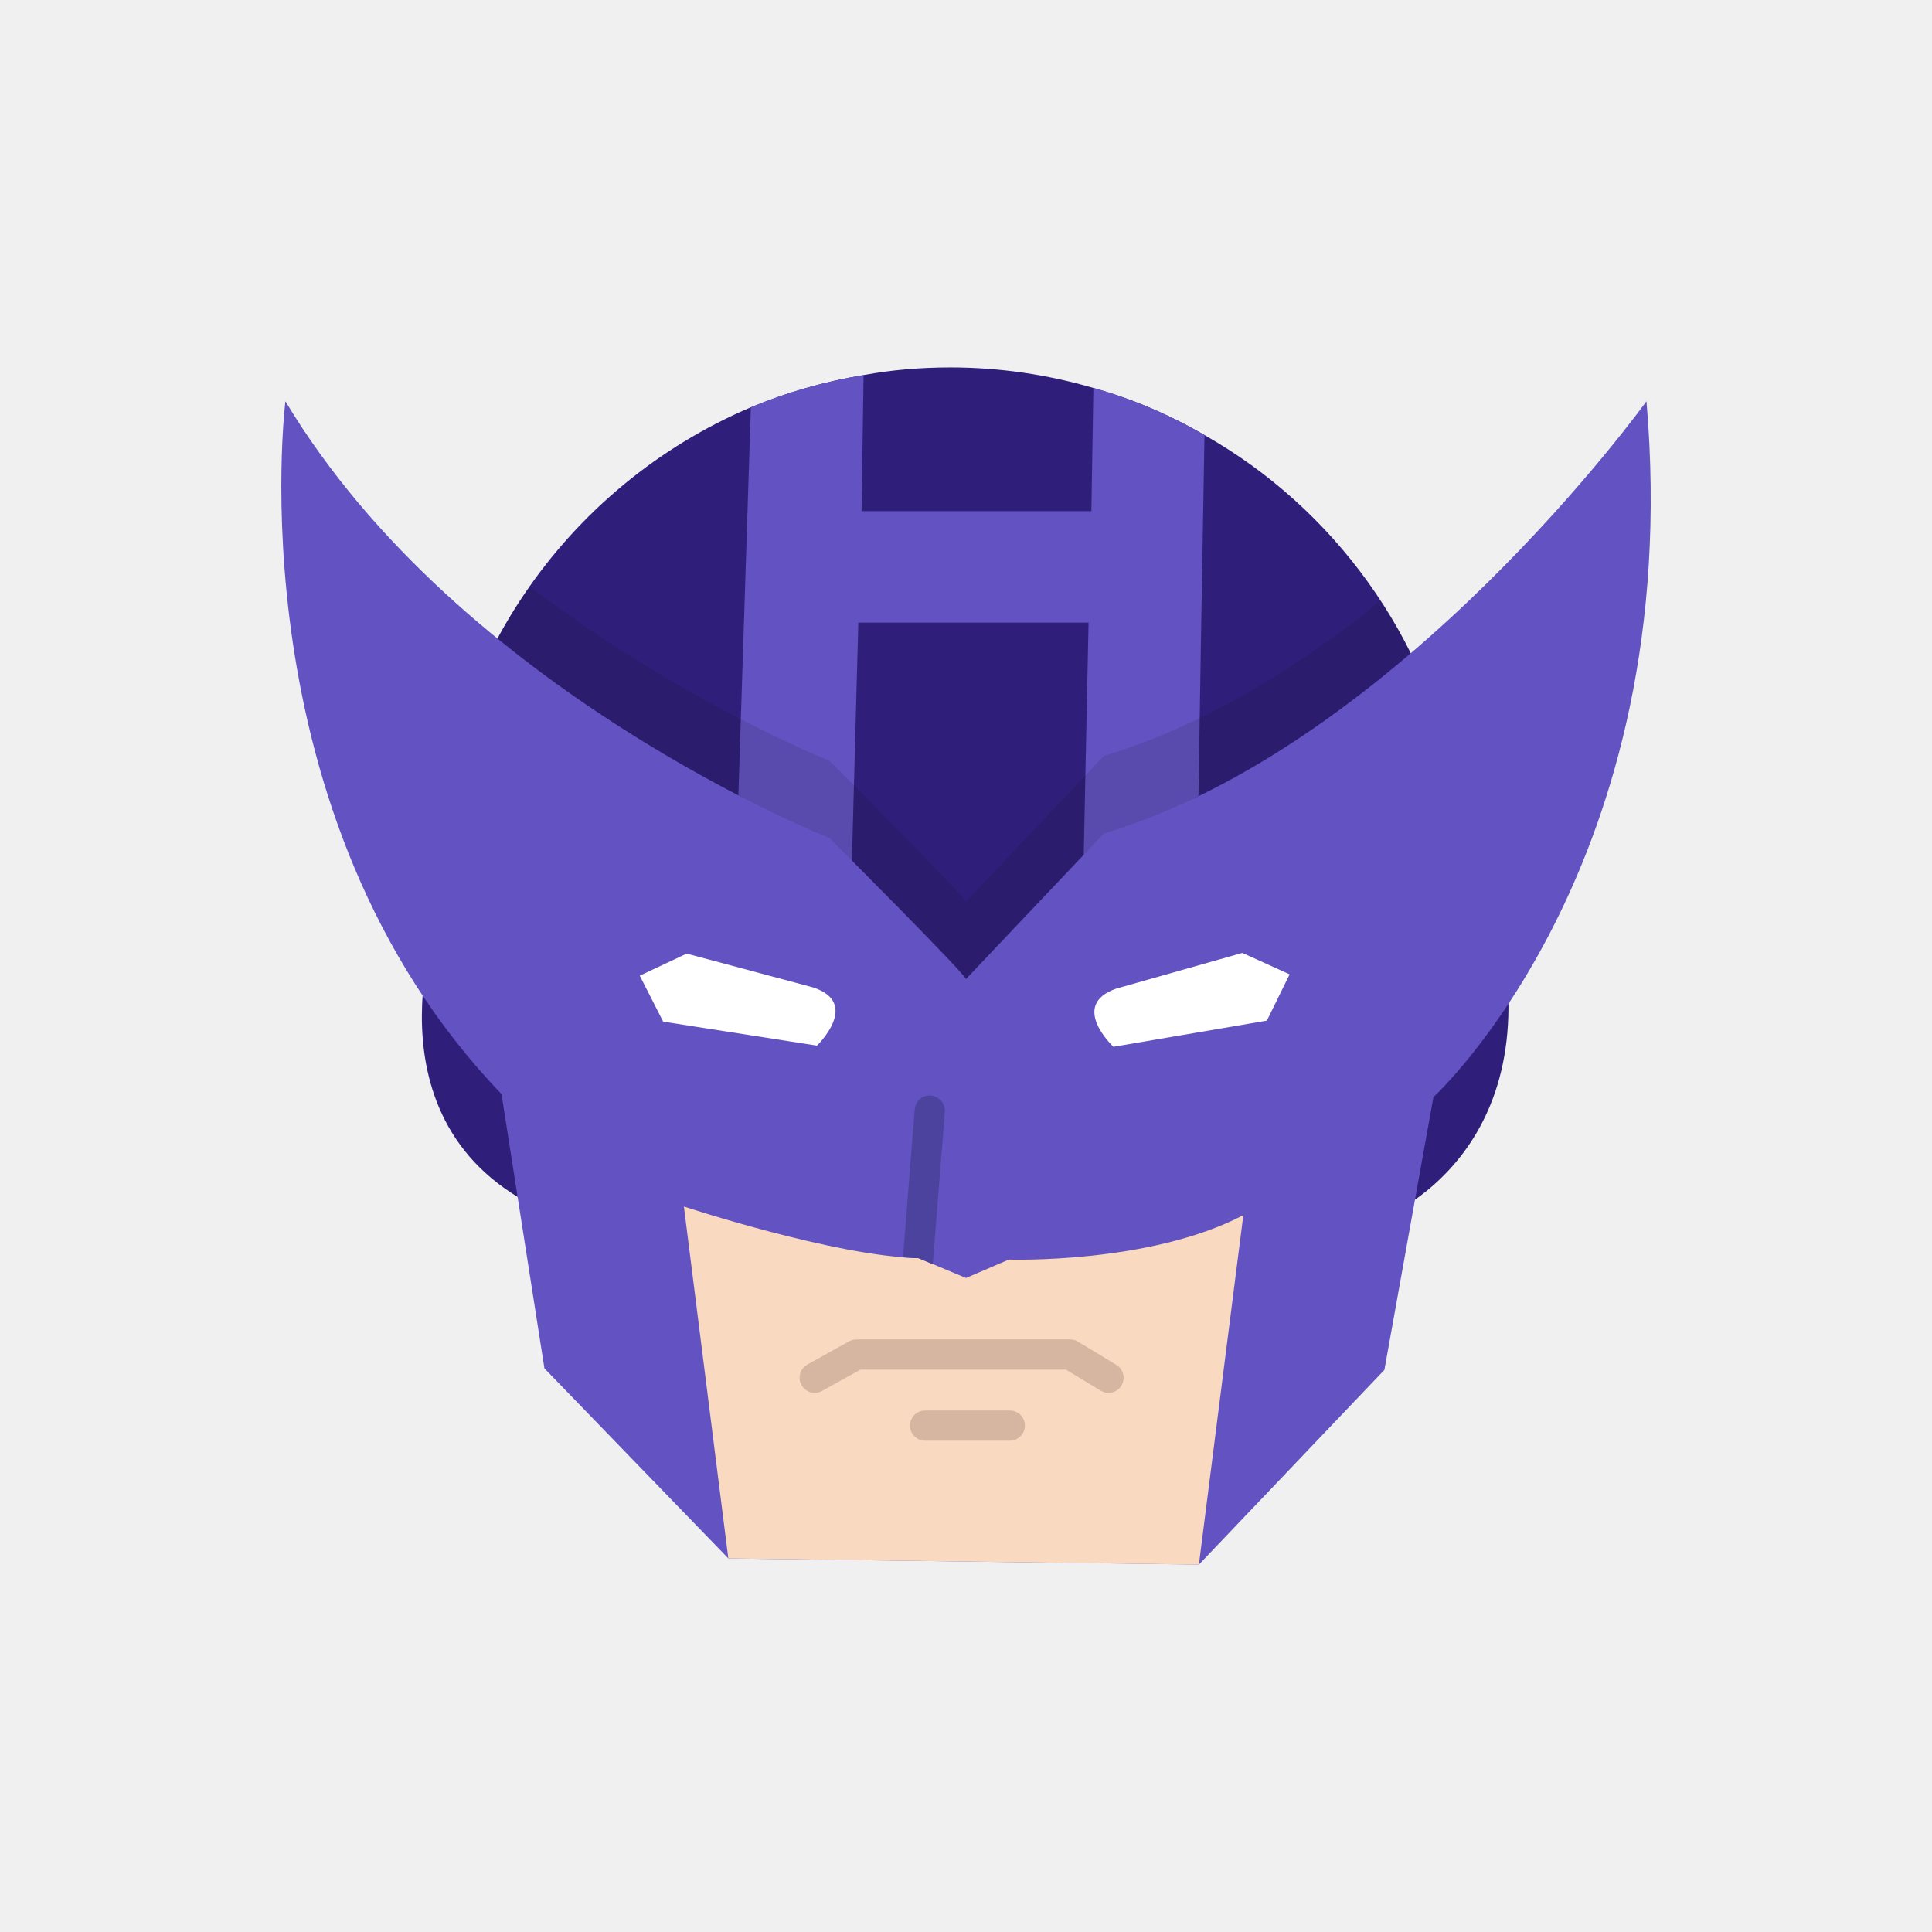
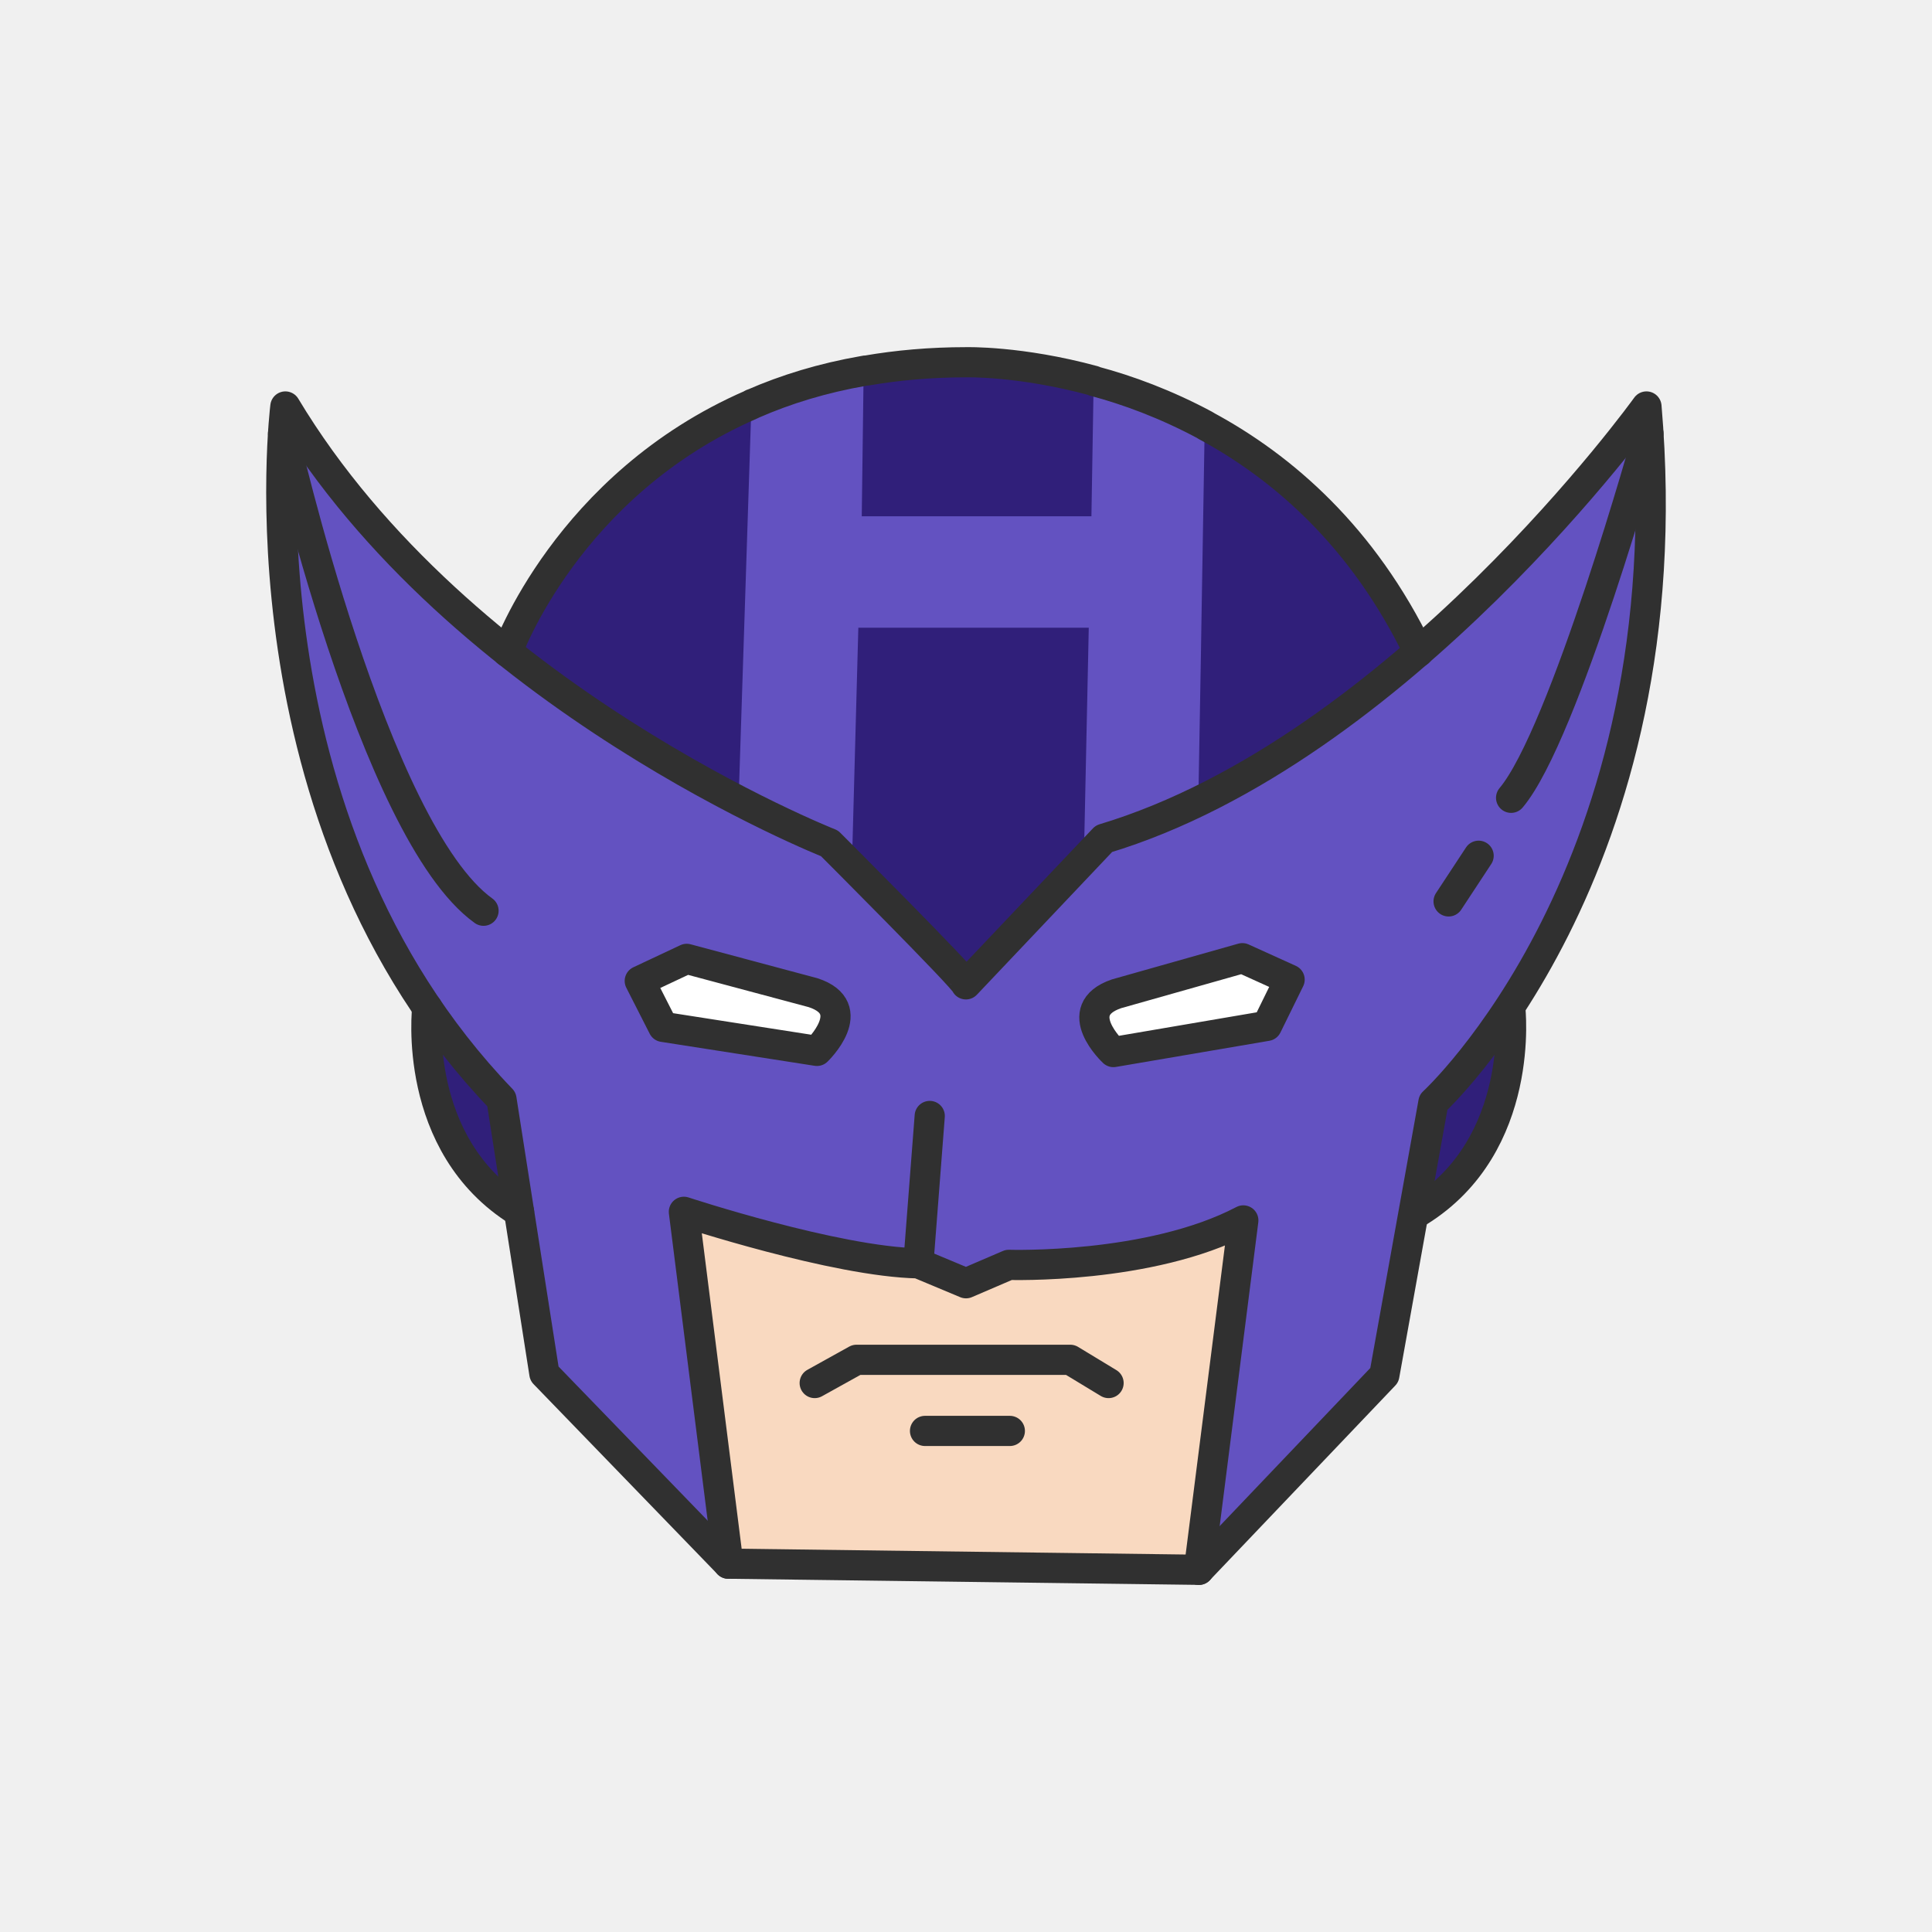
<svg xmlns="http://www.w3.org/2000/svg" style="enable-background:new 0 0 48 48;" version="1.1" viewBox="0 0 48 48" xml:space="preserve">
  <g id="Icons">
    <g>
-       <path d="M34.335,30.269c0,0-0.45,0.06-1.21,0.14c-2.34,2.61-5.72,4.27-9.51,4.27    c-3.84,0-7.28-1.71-9.63-4.4c0-0.01-0.01-0.01-0.02-0.01c-5.11-1.92-3.09-7.47-3.09-7.47l0.02-0.01    c-0.02-0.29-0.05-0.59-0.05-0.89c0-5.29,3.22-9.83,7.81-11.78c0.89-0.37,1.83-0.64,2.8-0.8c0.7-0.13,1.42-0.19,2.16-0.19    c1.23,0,2.42,0.18,3.55,0.51c0.97,0.27,1.9,0.67,2.76,1.17c3.21,1.82,5.55,5.01,6.24,8.77c0.36,0.79,0.71,1.83,1.04,3.22    C38.575,28.669,34.335,30.269,34.335,30.269z" style="fill:#301F7A;" />
-       <path d="M29.925,10.809l-0.08,4.66l-0.01,0.58l-0.06,3.73l-2.85,1.46l0.12-5.77h-5.72l-0.16,5.92    l-2.77-1.6l-0.05-0.03l0.31-9.64c0.89-0.37,1.83-0.64,2.8-0.8l-0.05,3.38h5.71l0.05-3.06    C28.135,9.909,29.065,10.309,29.925,10.809z" style="fill:#6352C1;" />
-       <path d="M19.327,22.074c0,0-2.911-2.905-6.961-6.215c0.24-0.45,0.5-0.88,0.8-1.29    c3.79,2.89,7.44,4.33,7.44,4.33s3.39,3.39,3.39,3.5l3.43-3.62c2.5-0.75,4.85-2.22,6.87-3.85c0.28,0.41,0.53,0.85,0.75,1.3    c-2.18,1.87-3.563,5.133-6.373,5.983l-4.732,4.338C23.941,26.429,19.327,22.074,19.327,22.074z" style="opacity:0.1;" />
+       <path d="M37.203,22.926c-0.324-1.389-0.68-2.426-1.033-3.215    c-1.094-5.943-6.291-10.449-12.551-10.449c-7.054,0-12.772,5.718-12.772,12.772    c0,0.3,0.024,0.594,0.045,0.889l-0.012,0.003c0,0-2.022,5.558,3.088,7.474    c0.007,0.003,0.015,0.005,0.022,0.007c2.342,2.69,5.782,4.399,9.629,4.399    c3.783,0,7.171-1.654,9.509-4.267c0.759-0.083,1.21-0.139,1.21-0.139S38.574,28.796,37.203,22.926z    " style="fill:#301F7A;" />
+       <path d="M23.998,24.456c0-0.114-3.389-3.503-3.389-3.503S11.431,17.335,7.09,10.099    c0,0-1.295,10.282,5.369,17.212l1.066,6.816l4.57,4.722l11.691,0.152l4.608-4.836l1.219-6.778    c0,0,6.283-5.75,5.293-17.288c0,0-6.131,8.53-13.48,10.739L23.998,24.456z" style="fill:#6352C1;" />
+       <path d="M26.928,21.368l0.122-5.772H21.325l-0.16,5.922L18.397,19.922l-0.047-0.028    l0.319-9.845c0.009-0.009,0.019-0.019,0.038-0.019c0.816-0.357,1.727-0.638,2.75-0.816    l-0.047,3.613h5.706l0.056-3.369c0,0,0,0,0.009,0.009c0.845,0.225,1.783,0.572,2.75,1.089    l-0.084,5.04l-0.009,0.582l-0.066,3.735L26.928,21.368z" style="fill:#6352C1;" />
+       <path d="M18.095,38.85l-1.104-8.743c0,0,3.77,1.242,5.826,1.28l1.183,0.495    l1.064-0.457c0,0,3.503,0.114,5.826-1.104l-1.104,8.682" style="fill:#F9D9C0;" />
+       <path d="    M23.998,24.456c0-0.114-3.389-3.503-3.389-3.503S11.431,17.335,7.09,10.099    c0,0-1.295,10.282,5.369,17.212l1.066,6.816l4.57,4.722l11.691,0.152l4.608-4.836l1.219-6.778    c0,0,6.283-5.75,5.293-17.288c0,0-6.131,8.53-13.48,10.739L23.998,24.456z" style="fill:none;stroke:#303030;stroke-width:0.75;stroke-linecap:round;stroke-linejoin:round;stroke-miterlimit:10;" />
+       <path d="    M12.606,16.197c0,0,1.483-4.158,6.063-6.147c0.009-0.009,0.019-0.019,0.038-0.019    c0.816-0.357,1.727-0.638,2.75-0.816c0.028-0.009,0.047-0.009,0.075-0.009    c0.76-0.131,1.586-0.206,2.468-0.206c0,0,1.342-0.038,3.172,0.46c0,0,0,0,0.009,0.009    c0.845,0.225,1.783,0.572,2.75,1.089c0.009,0,0.019,0.009,0.028,0.019    c1.915,1.032,3.904,2.759,5.284,5.612v0.009" style="fill:none;stroke:#303030;stroke-width:0.75;stroke-linecap:round;stroke-linejoin:round;stroke-miterlimit:10;" />
+       <path d="    M10.615,25.036c0,0-0.404,3.41,2.281,5.07" style="fill:none;stroke:#303030;stroke-width:0.75;stroke-linecap:round;stroke-linejoin:round;stroke-miterlimit:10;" />
+       <path d="    M37.521,25.036c0,0,0.404,3.41-2.281,5.07" style="fill:none;stroke:#303030;stroke-width:0.75;stroke-linecap:round;stroke-linejoin:round;stroke-miterlimit:10;" />
+       <path d="    M18.095,38.85l-1.104-8.743c0,0,3.77,1.242,5.826,1.28l1.183,0.495l1.064-0.457    c0,0,3.503,0.114,5.826-1.104l-1.104,8.682" style="fill:none;stroke:#303030;stroke-width:0.75;stroke-linecap:round;stroke-linejoin:round;stroke-miterlimit:10;" />
+       <path d="M27.663,26.138c0,0-1.114-1.039,0.075-1.447l3.128-0.885l1.174,0.532    l-0.565,1.15L27.663,26.138z" style="fill:#FFFFFF;" />
+       <path d="M20.297,26.109c0,0,1.099-1.055-0.096-1.446l-3.14-0.84l-1.166,0.548    l0.581,1.142L20.297,26.109z" style="fill:#FFFFFF;" />
+       <path d="    M27.663,26.138c0,0-1.114-1.039,0.075-1.447l3.128-0.885l1.174,0.532l-0.565,1.15L27.663,26.138z" style="fill:none;stroke:#303030;stroke-width:0.75;stroke-linecap:round;stroke-linejoin:round;stroke-miterlimit:10;" />
+       <path d="    M20.297,26.109c0,0,1.099-1.055-0.096-1.446l-3.14-0.84l-1.166,0.548l0.581,1.142L20.297,26.109z" style="fill:none;stroke:#303030;stroke-width:0.75;stroke-linecap:round;stroke-linejoin:round;stroke-miterlimit:10;" />
+       <polyline points="    20.241,34.361 21.28,33.784 26.59,33.784 27.542,34.361   " style="fill:none;stroke:#303030;stroke-width:0.75;stroke-linecap:round;stroke-linejoin:round;stroke-miterlimit:10;" />
+       <line style="fill:none;stroke:#303030;stroke-width:0.75;stroke-linecap:round;stroke-linejoin:round;stroke-miterlimit:10;" x1="22.982" x2="25.089" y1="35.551" y2="35.551" />
+       <line style="fill:none;stroke:#303030;stroke-width:0.75;stroke-linecap:round;stroke-linejoin:round;stroke-miterlimit:10;" x1="22.817" x2="23.099" y1="31.386" y2="27.726" />
+       <path d="    M7.033,10.77c0,0,2.243,9.893,4.98,11.857" style="fill:none;stroke:#303030;stroke-width:0.75;stroke-linecap:round;stroke-linejoin:round;stroke-miterlimit:10;" />
+       <path d="    M40.955,10.77c0,0-2.09,7.486-3.412,9.051" style="fill:none;stroke:#303030;stroke-width:0.75;stroke-linecap:round;stroke-linejoin:round;stroke-miterlimit:10;" />
+       <line style="fill:none;stroke:#303030;stroke-width:0.75;stroke-linecap:round;stroke-linejoin:round;stroke-miterlimit:10;" x1="36.736" x2="35.99" y1="21.261" y2="22.395" />
+       <polyline points="18.707,10.031 18.622,12.827 18.528,15.596 18.397,19.922   " style="fill:none;" />
+       <line style="fill:none;" x1="21.325" x2="21.137" y1="15.596" y2="21.49" />
+       <line style="fill:none;" x1="21.532" x2="21.41" y1="9.205" y2="12.827" />
      <g>
-         <path d="M23.998,24.325c0-0.114-3.389-3.503-3.389-3.503s-9.177-3.618-13.518-10.853     c0,0-1.295,10.282,5.369,17.212l1.066,6.816l4.57,4.722l11.691,0.152l4.608-4.836l1.218-6.778     c0,0,6.283-5.75,5.293-17.288c0,0-6.131,8.53-13.48,10.739L23.998,24.325z" style="fill:#6352C1;" />
-         <path d="M18.095,38.719l-1.104-8.743c0,0,3.77,1.242,5.826,1.28l1.183,0.495l1.064-0.457     c0,0,3.503,0.114,5.826-1.104l-1.104,8.682" style="fill:#F9D9C0;" />
-         <path d="M27.663,26.007c0,0-1.114-1.039,0.075-1.447l3.128-0.885l1.174,0.532l-0.565,1.15     L27.663,26.007z" style="fill:#FFFFFF;" />
-         <path d="M20.297,25.978c0,0,1.099-1.055-0.096-1.446l-3.14-0.84l-1.166,0.548l0.581,1.142     L20.297,25.978z" style="fill:#FFFFFF;" />
-         <g>
-           <g>
-             <path d="M20.241,34.605c-0.132,0-0.26-0.069-0.328-0.193       c-0.101-0.181-0.036-0.409,0.145-0.51l1.039-0.577c0.056-0.03,0.118-0.047,0.182-0.047h5.31       c0.068,0,0.136,0.019,0.194,0.055l0.952,0.577c0.177,0.107,0.234,0.338,0.127,0.515       c-0.107,0.177-0.338,0.234-0.515,0.126l-0.863-0.522h-5.108l-0.954,0.53       C20.365,34.589,20.303,34.605,20.241,34.605z" style="fill:#D6B6A1;" />
-           </g>
-           <g>
-             <path d="M25.089,35.794h-2.106c-0.207,0-0.375-0.168-0.375-0.375s0.168-0.375,0.375-0.375h2.106       c0.207,0,0.375,0.168,0.375,0.375S25.296,35.794,25.089,35.794z" style="fill:#D6B6A1;" />
-           </g>
-         </g>
-         <g>
-           <path d="M23.475,27.619l-0.3,3.79l-0.36-0.15c-0.12,0-0.25-0.01-0.38-0.02l0.29-3.67      c0.02-0.21,0.19-0.37,0.4-0.35C23.335,27.239,23.485,27.419,23.475,27.619z" style="fill:#4C439E;" />
-         </g>
+         <polyline points="29.959,10.575 29.912,12.827 29.847,15.596 29.753,19.922    " style="fill:none;" />
+         <line style="fill:none;" x1="27.05" x2="26.928" y1="15.596" y2="21.368" />
+         <line style="fill:none;" x1="27.181" x2="27.116" y1="9.468" y2="12.827" />
      </g>
    </g>
  </g>
</svg>
